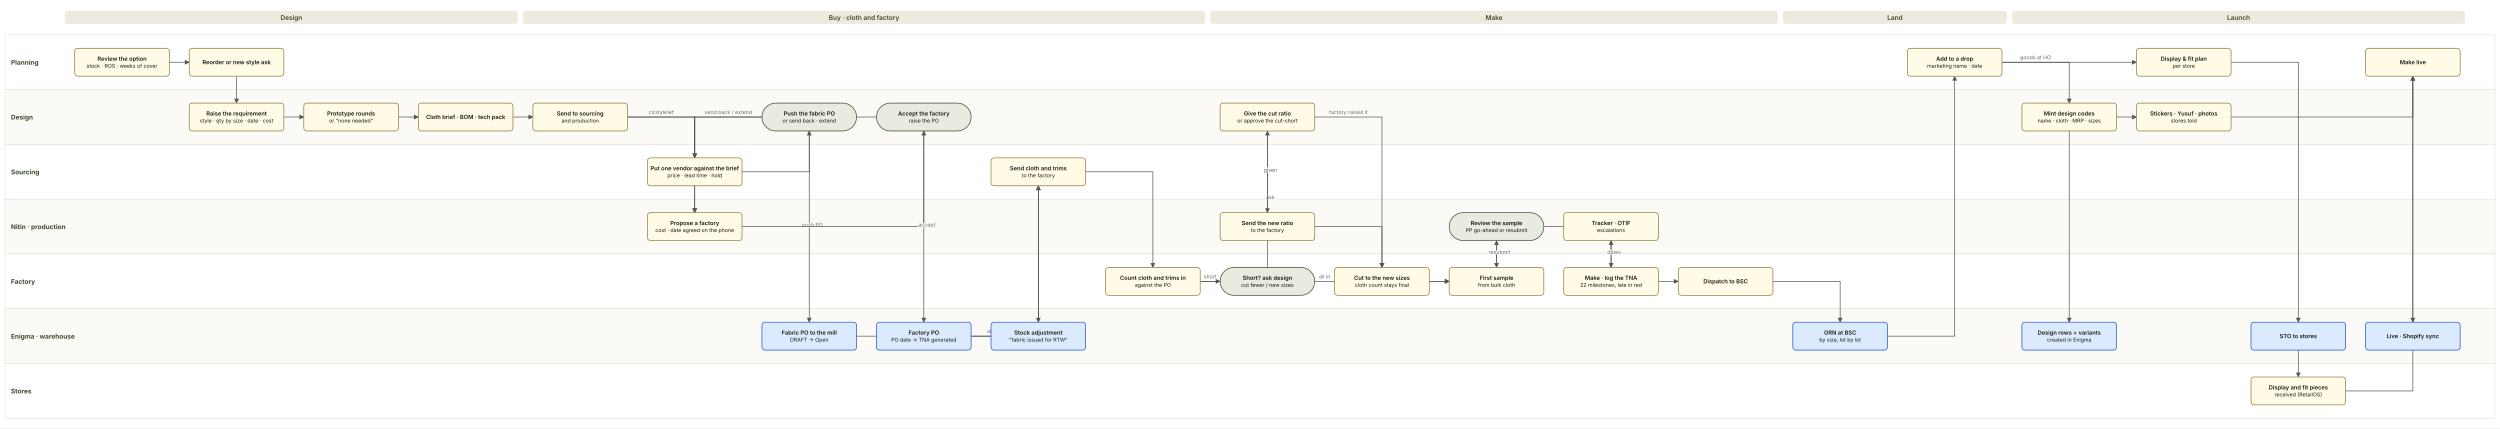
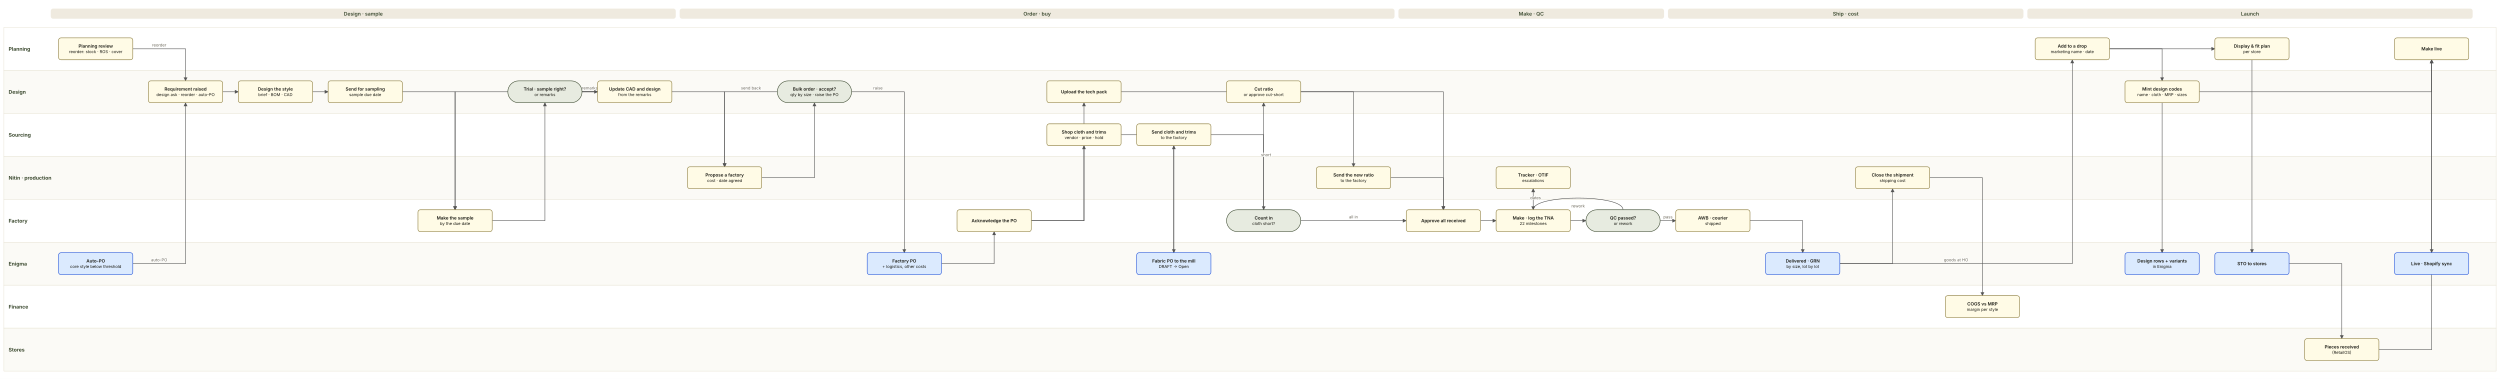
- <svg xmlns="http://www.w3.org/2000/svg" viewBox="0 0 5020 860" width="5020" height="860" font-family="Inter, Helvetica, Arial, sans-serif">
+ <svg xmlns="http://www.w3.org/2000/svg" viewBox="0 0 6400 970" width="6400" height="970" font-family="Inter, Helvetica, Arial, sans-serif">
  <defs>
    <marker id="a" viewBox="0 0 10 10" refX="9" refY="5" markerWidth="7" markerHeight="7" orient="auto-start-reverse">
      <path d="M0 0L10 5L0 10z" fill="#555" />
    </marker>
  </defs>
-   <rect width="5020" height="860" fill="#fff" />
-   <rect x="130" y="22" width="910" height="26" rx="6" fill="#efeadf" />
-   <text x="585.0" y="40" text-anchor="middle" font-size="13" font-weight="600" fill="#3c4a30">Design</text>
-   <rect x="1050" y="22" width="1370" height="26" rx="6" fill="#efeadf" />
-   <text x="1735.0" y="40" text-anchor="middle" font-size="13" font-weight="600" fill="#3c4a30">Buy · cloth and factory</text>
-   <rect x="2430" y="22" width="1140" height="26" rx="6" fill="#efeadf" />
-   <text x="3000.0" y="40" text-anchor="middle" font-size="13" font-weight="600" fill="#3c4a30">Make</text>
-   <rect x="3580" y="22" width="450" height="26" rx="6" fill="#efeadf" />
-   <text x="3805.0" y="40" text-anchor="middle" font-size="13" font-weight="600" fill="#3c4a30">Land</text>
-   <rect x="4040" y="22" width="910" height="26" rx="6" fill="#efeadf" />
-   <text x="4495.0" y="40" text-anchor="middle" font-size="13" font-weight="600" fill="#3c4a30">Launch</text>
-   <rect x="10" y="70" width="5000" height="110" fill="#fff" stroke="#e3ddcd" />
+   <rect width="6400" height="970" fill="#fff" />
+   <rect x="130" y="22" width="1600" height="26" rx="6" fill="#efeadf" />
+   <text x="930.0" y="40" text-anchor="middle" font-size="13" font-weight="600" fill="#3c4a30">Design · sample</text>
+   <rect x="1740" y="22" width="1830" height="26" rx="6" fill="#efeadf" />
+   <text x="2655.0" y="40" text-anchor="middle" font-size="13" font-weight="600" fill="#3c4a30">Order · buy</text>
+   <rect x="3580" y="22" width="680" height="26" rx="6" fill="#efeadf" />
+   <text x="3920.0" y="40" text-anchor="middle" font-size="13" font-weight="600" fill="#3c4a30">Make · QC</text>
+   <rect x="4270" y="22" width="910" height="26" rx="6" fill="#efeadf" />
+   <text x="4725.0" y="40" text-anchor="middle" font-size="13" font-weight="600" fill="#3c4a30">Ship · cost</text>
+   <rect x="5190" y="22" width="1140" height="26" rx="6" fill="#efeadf" />
+   <text x="5760.0" y="40" text-anchor="middle" font-size="13" font-weight="600" fill="#3c4a30">Launch</text>
+   <rect x="10" y="70" width="6380" height="110" fill="#fff" stroke="#e3ddcd" />
  <text x="22" y="130.0" font-size="13" font-weight="700" fill="#3c4a30">Planning</text>
-   <rect x="10" y="180" width="5000" height="110" fill="#fbfaf6" stroke="#e3ddcd" />
+   <rect x="10" y="180" width="6380" height="110" fill="#fbfaf6" stroke="#e3ddcd" />
  <text x="22" y="240.0" font-size="13" font-weight="700" fill="#3c4a30">Design</text>
-   <rect x="10" y="290" width="5000" height="110" fill="#fff" stroke="#e3ddcd" />
+   <rect x="10" y="290" width="6380" height="110" fill="#fff" stroke="#e3ddcd" />
  <text x="22" y="350.0" font-size="13" font-weight="700" fill="#3c4a30">Sourcing</text>
-   <rect x="10" y="400" width="5000" height="110" fill="#fbfaf6" stroke="#e3ddcd" />
+   <rect x="10" y="400" width="6380" height="110" fill="#fbfaf6" stroke="#e3ddcd" />
  <text x="22" y="460.0" font-size="13" font-weight="700" fill="#3c4a30">Nitin · production</text>
-   <rect x="10" y="510" width="5000" height="110" fill="#fff" stroke="#e3ddcd" />
+   <rect x="10" y="510" width="6380" height="110" fill="#fff" stroke="#e3ddcd" />
  <text x="22" y="570.0" font-size="13" font-weight="700" fill="#3c4a30">Factory</text>
-   <rect x="10" y="620" width="5000" height="110" fill="#fbfaf6" stroke="#e3ddcd" />
-   <text x="22" y="680.0" font-size="13" font-weight="700" fill="#3c4a30">Enigma · warehouse</text>
-   <rect x="10" y="730" width="5000" height="110" fill="#fff" stroke="#e3ddcd" />
-   <text x="22" y="790.0" font-size="13" font-weight="700" fill="#3c4a30">Stores</text>
-   <path d="M340 125.0L380 125.0" fill="none" stroke="#555" stroke-width="1.4" marker-end="url(#a)" />
-   <path d="M475.0 153.0L475.0 207.0" fill="none" stroke="#555" stroke-width="1.4" marker-end="url(#a)" />
+   <rect x="10" y="620" width="6380" height="110" fill="#fbfaf6" stroke="#e3ddcd" />
+   <text x="22" y="680.0" font-size="13" font-weight="700" fill="#3c4a30">Enigma</text>
+   <rect x="10" y="730" width="6380" height="110" fill="#fff" stroke="#e3ddcd" />
+   <text x="22" y="790.0" font-size="13" font-weight="700" fill="#3c4a30">Finance</text>
+   <rect x="10" y="840" width="6380" height="110" fill="#fbfaf6" stroke="#e3ddcd" />
+   <text x="22" y="900.0" font-size="13" font-weight="700" fill="#3c4a30">Stores</text>
+   <path d="M340 125.0L475.0 125.0L475.0 207.0" fill="none" stroke="#555" stroke-width="1.4" marker-end="url(#a)" />
+   <text x="407.5" y="119.0" font-size="10.5" fill="#6b6759" text-anchor="middle" paint-order="stroke" stroke="#fff" stroke-width="3">reorder</text>
+   <path d="M340 675.0L475.0 675.0L475.0 263.0" fill="none" stroke="#555" stroke-width="1.4" marker-end="url(#a)" />
+   <text x="407.5" y="669.0" font-size="10.5" fill="#6b6759" text-anchor="middle" paint-order="stroke" stroke="#fff" stroke-width="3">auto-PO</text>
  <path d="M570 235.0L610 235.0" fill="none" stroke="#555" stroke-width="1.4" marker-end="url(#a)" />
  <path d="M800 235.0L840 235.0" fill="none" stroke="#555" stroke-width="1.4" marker-end="url(#a)" />
-   <path d="M1030 235.0L1070 235.0" fill="none" stroke="#555" stroke-width="1.4" marker-end="url(#a)" />
-   <path d="M1260 235.0L1395.0 235.0L1395.0 317.0" fill="none" stroke="#555" stroke-width="1.4" marker-end="url(#a)" />
-   <text x="1327.5" y="229.0" font-size="10.5" fill="#6b6759" text-anchor="middle" paint-order="stroke" stroke="#fff" stroke-width="3">cloth brief</text>
-   <path d="M1260 235.0L1395.0 235.0L1395.0 427.0" fill="none" stroke="#555" stroke-width="1.4" marker-end="url(#a)" />
-   <text x="1327.5" y="229.0" font-size="10.5" fill="#6b6759" text-anchor="middle" paint-order="stroke" stroke="#fff" stroke-width="3">style</text>
-   <path d="M1490 345.0L1625.0 345.0L1625.0 263.0" fill="none" stroke="#555" stroke-width="1.4" marker-end="url(#a)" />
-   <path d="M1625.0 263.0L1625.0 647.0" fill="none" stroke="#555" stroke-width="1.4" marker-end="url(#a)" />
-   <text x="1631.0" y="455.0" font-size="10.5" fill="#6b6759" text-anchor="middle" paint-order="stroke" stroke="#fff" stroke-width="3">push PO</text>
-   <path d="M1530 235.0L1395.0 235.0L1395.0 317.0" fill="none" stroke="#555" stroke-width="1.4" marker-end="url(#a)" />
-   <text x="1462.5" y="229.0" font-size="10.5" fill="#6b6759" text-anchor="middle" paint-order="stroke" stroke="#fff" stroke-width="3">send back / extend</text>
-   <path d="M1490 455.0L1855.0 455.0L1855.0 263.0" fill="none" stroke="#555" stroke-width="1.4" marker-end="url(#a)" />
-   <path d="M1855.0 263.0L1855.0 647.0" fill="none" stroke="#555" stroke-width="1.4" marker-end="url(#a)" />
-   <text x="1861.0" y="455.0" font-size="10.5" fill="#6b6759" text-anchor="middle" paint-order="stroke" stroke="#fff" stroke-width="3">accept</text>
-   <path d="M1760 235.0L1395.0 235.0L1395.0 427.0" fill="none" stroke="#555" stroke-width="1.4" marker-end="url(#a)" />
-   <text x="1577.5" y="229.0" font-size="10.5" fill="#6b6759" text-anchor="middle" paint-order="stroke" stroke="#fff" stroke-width="3">send back</text>
-   <path d="M1720 675.0L2085.0 675.0L2085.0 373.0" fill="none" stroke="#555" stroke-width="1.4" marker-end="url(#a)" />
-   <text x="1902.5" y="669.0" font-size="10.5" fill="#6b6759" text-anchor="middle" paint-order="stroke" stroke="#fff" stroke-width="3">cloth from the mill</text>
-   <path d="M1950 675.0L2085.0 675.0L2085.0 373.0" fill="none" stroke="#555" stroke-width="1.4" marker-end="url(#a)" />
-   <text x="2017.5" y="669.0" font-size="10.5" fill="#6b6759" text-anchor="middle" paint-order="stroke" stroke="#fff" stroke-width="3">after both POs</text>
-   <path d="M2085.0 373.0L2085.0 647.0" fill="none" stroke="#555" stroke-width="1.4" marker-end="url(#a)" />
-   <path d="M2180 345.0L2315.0 345.0L2315.0 537.0" fill="none" stroke="#555" stroke-width="1.4" marker-end="url(#a)" />
-   <path d="M2410 565.0L2450 565.0" fill="none" stroke="#555" stroke-width="1.4" marker-end="url(#a)" />
-   <text x="2430.0" y="559.0" font-size="10.5" fill="#6b6759" text-anchor="middle" paint-order="stroke" stroke="#fff" stroke-width="3">short</text>
-   <path d="M2545.0 537.0L2545.0 263.0" fill="none" stroke="#555" stroke-width="1.4" marker-end="url(#a)" />
-   <text x="2551.0" y="400.0" font-size="10.5" fill="#6b6759" text-anchor="middle" paint-order="stroke" stroke="#fff" stroke-width="3">ask</text>
-   <path d="M2545.0 263.0L2545.0 427.0" fill="none" stroke="#555" stroke-width="1.4" marker-end="url(#a)" />
-   <text x="2551.0" y="345.0" font-size="10.5" fill="#6b6759" text-anchor="middle" paint-order="stroke" stroke="#fff" stroke-width="3">given</text>
-   <path d="M2640 455.0L2775.0 455.0L2775.0 537.0" fill="none" stroke="#555" stroke-width="1.4" marker-end="url(#a)" />
-   <path d="M2640 235.0L2775.0 235.0L2775.0 537.0" fill="none" stroke="#555" stroke-width="1.4" marker-end="url(#a)" />
-   <text x="2707.5" y="229.0" font-size="10.5" fill="#6b6759" text-anchor="middle" paint-order="stroke" stroke="#fff" stroke-width="3">factory raised it</text>
-   <path d="M2410 565.0L2910 565.0" fill="none" stroke="#555" stroke-width="1.4" marker-end="url(#a)" />
-   <text x="2660.0" y="559.0" font-size="10.5" fill="#6b6759" text-anchor="middle" paint-order="stroke" stroke="#fff" stroke-width="3">all in</text>
-   <path d="M2870 565.0L2910 565.0" fill="none" stroke="#555" stroke-width="1.4" marker-end="url(#a)" />
-   <path d="M3005.0 537.0L3005.0 483.0" fill="none" stroke="#555" stroke-width="1.4" marker-end="url(#a)" />
-   <path d="M3005.0 483.0L3005.0 537.0" fill="none" stroke="#555" stroke-width="1.4" marker-end="url(#a)" />
-   <text x="3011.0" y="510.0" font-size="10.5" fill="#6b6759" text-anchor="middle" paint-order="stroke" stroke="#fff" stroke-width="3">resubmit</text>
-   <path d="M3100 455.0L3235.0 455.0L3235.0 537.0" fill="none" stroke="#555" stroke-width="1.4" marker-end="url(#a)" />
-   <text x="3167.5" y="449.0" font-size="10.5" fill="#6b6759" text-anchor="middle" paint-order="stroke" stroke="#fff" stroke-width="3">go-ahead</text>
-   <path d="M3235.0 537.0L3235.0 483.0" fill="none" stroke="#555" stroke-width="1.4" marker-end="url(#a)" />
-   <text x="3241.0" y="510.0" font-size="10.5" fill="#6b6759" text-anchor="middle" paint-order="stroke" stroke="#fff" stroke-width="3">dates</text>
-   <path d="M3330 565.0L3370 565.0" fill="none" stroke="#555" stroke-width="1.4" marker-end="url(#a)" />
-   <path d="M3560 565.0L3695.0 565.0L3695.0 647.0" fill="none" stroke="#555" stroke-width="1.4" marker-end="url(#a)" />
-   <path d="M3790 675.0L3925.0 675.0L3925.0 153.0" fill="none" stroke="#555" stroke-width="1.4" marker-end="url(#a)" />
-   <path d="M4020 125.0L4155.0 125.0L4155.0 207.0" fill="none" stroke="#555" stroke-width="1.4" marker-end="url(#a)" />
-   <text x="4087.5" y="119.0" font-size="10.5" fill="#6b6759" text-anchor="middle" paint-order="stroke" stroke="#fff" stroke-width="3">goods at HO</text>
-   <path d="M4155.0 263.0L4155.0 647.0" fill="none" stroke="#555" stroke-width="1.4" marker-end="url(#a)" />
-   <path d="M4250 235.0L4290 235.0" fill="none" stroke="#555" stroke-width="1.4" marker-end="url(#a)" />
-   <path d="M4020 125.0L4290 125.0" fill="none" stroke="#555" stroke-width="1.4" marker-end="url(#a)" />
-   <path d="M4480 125.0L4615.0 125.0L4615.0 647.0" fill="none" stroke="#555" stroke-width="1.4" marker-end="url(#a)" />
-   <path d="M4615.0 703.0L4615.0 757.0" fill="none" stroke="#555" stroke-width="1.4" marker-end="url(#a)" />
-   <path d="M4710 785.0L4845.0 785.0L4845.0 153.0" fill="none" stroke="#555" stroke-width="1.4" marker-end="url(#a)" />
-   <path d="M4480 235.0L4845.0 235.0L4845.0 153.0" fill="none" stroke="#555" stroke-width="1.4" marker-end="url(#a)" />
-   <path d="M4845.0 153.0L4845.0 647.0" fill="none" stroke="#555" stroke-width="1.4" marker-end="url(#a)" />
+   <path d="M1030 235.0L1165.0 235.0L1165.0 537.0" fill="none" stroke="#555" stroke-width="1.4" marker-end="url(#a)" />
+   <path d="M1260 565.0L1395.0 565.0L1395.0 263.0" fill="none" stroke="#555" stroke-width="1.4" marker-end="url(#a)" />
+   <path d="M1490 235.0L1530 235.0" fill="none" stroke="#555" stroke-width="1.4" marker-end="url(#a)" />
+   <text x="1510.0" y="229.0" font-size="10.5" fill="#6b6759" text-anchor="middle" paint-order="stroke" stroke="#fff" stroke-width="3">remarks</text>
+   <path d="M1530 235.0L1165.0 235.0L1165.0 537.0" fill="none" stroke="#555" stroke-width="1.4" marker-end="url(#a)" />
+   <text x="1347.5" y="229.0" font-size="10.5" fill="#6b6759" text-anchor="middle" paint-order="stroke" stroke="#fff" stroke-width="3">next round</text>
+   <path d="M1490 235.0L1855.0 235.0L1855.0 427.0" fill="none" stroke="#555" stroke-width="1.4" marker-end="url(#a)" />
+   <text x="1672.5" y="229.0" font-size="10.5" fill="#6b6759" text-anchor="middle" paint-order="stroke" stroke="#fff" stroke-width="3">approved</text>
+   <path d="M1950 455.0L2085.0 455.0L2085.0 263.0" fill="none" stroke="#555" stroke-width="1.4" marker-end="url(#a)" />
+   <path d="M1990 235.0L1855.0 235.0L1855.0 427.0" fill="none" stroke="#555" stroke-width="1.4" marker-end="url(#a)" />
+   <text x="1922.5" y="229.0" font-size="10.5" fill="#6b6759" text-anchor="middle" paint-order="stroke" stroke="#fff" stroke-width="3">send back</text>
+   <path d="M2180 235.0L2315.0 235.0L2315.0 647.0" fill="none" stroke="#555" stroke-width="1.4" marker-end="url(#a)" />
+   <text x="2247.5" y="229.0" font-size="10.5" fill="#6b6759" text-anchor="middle" paint-order="stroke" stroke="#fff" stroke-width="3">raise</text>
+   <path d="M2410 675.0L2545.0 675.0L2545.0 593.0" fill="none" stroke="#555" stroke-width="1.4" marker-end="url(#a)" />
+   <path d="M2640 565.0L2775.0 565.0L2775.0 263.0" fill="none" stroke="#555" stroke-width="1.4" marker-end="url(#a)" />
+   <path d="M2640 565.0L2775.0 565.0L2775.0 373.0" fill="none" stroke="#555" stroke-width="1.4" marker-end="url(#a)" />
+   <path d="M2870 345.0L3005.0 345.0L3005.0 647.0" fill="none" stroke="#555" stroke-width="1.4" marker-end="url(#a)" />
+   <path d="M3005.0 647.0L3005.0 373.0" fill="none" stroke="#555" stroke-width="1.4" marker-end="url(#a)" />
+   <path d="M3100 345.0L3235.0 345.0L3235.0 537.0" fill="none" stroke="#555" stroke-width="1.4" marker-end="url(#a)" />
+   <path d="M2870 235.0L3695.0 235.0L3695.0 537.0" fill="none" stroke="#555" stroke-width="1.4" marker-end="url(#a)" />
+   <text x="3282.5" y="229.0" font-size="10.5" fill="#6b6759" text-anchor="middle" paint-order="stroke" stroke="#fff" stroke-width="3">tech pack</text>
+   <path d="M3235.0 537.0L3235.0 263.0" fill="none" stroke="#555" stroke-width="1.4" marker-end="url(#a)" />
+   <text x="3241.0" y="400.0" font-size="10.5" fill="#6b6759" text-anchor="middle" paint-order="stroke" stroke="#fff" stroke-width="3">short</text>
+   <path d="M3330 235.0L3465.0 235.0L3465.0 427.0" fill="none" stroke="#555" stroke-width="1.4" marker-end="url(#a)" />
+   <path d="M3560 455.0L3695.0 455.0L3695.0 537.0" fill="none" stroke="#555" stroke-width="1.4" marker-end="url(#a)" />
+   <path d="M3330 565.0L3600 565.0" fill="none" stroke="#555" stroke-width="1.4" marker-end="url(#a)" />
+   <text x="3465.0" y="559.0" font-size="10.5" fill="#6b6759" text-anchor="middle" paint-order="stroke" stroke="#fff" stroke-width="3">all in</text>
+   <path d="M3790 565.0L3830 565.0" fill="none" stroke="#555" stroke-width="1.4" marker-end="url(#a)" />
+   <path d="M3925.0 537.0L3925.0 483.0" fill="none" stroke="#555" stroke-width="1.4" marker-end="url(#a)" />
+   <text x="3931.0" y="510.0" font-size="10.5" fill="#6b6759" text-anchor="middle" paint-order="stroke" stroke="#fff" stroke-width="3">dates</text>
+   <path d="M4020 565.0L4060 565.0" fill="none" stroke="#555" stroke-width="1.4" marker-end="url(#a)" />
+   <path d="M4155.0 537.0C4155.0 497.0,3925.0 497.0,3925.0 537.0" fill="none" stroke="#555" stroke-width="1.4" marker-end="url(#a)" />
+   <text x="4040.0" y="531.0" font-size="10.5" fill="#6b6759" text-anchor="middle" paint-order="stroke" stroke="#fff" stroke-width="3">rework</text>
+   <path d="M4250 565.0L4290 565.0" fill="none" stroke="#555" stroke-width="1.4" marker-end="url(#a)" />
+   <text x="4270.0" y="559.0" font-size="10.5" fill="#6b6759" text-anchor="middle" paint-order="stroke" stroke="#fff" stroke-width="3">pass</text>
+   <path d="M4480 565.0L4615.0 565.0L4615.0 647.0" fill="none" stroke="#555" stroke-width="1.4" marker-end="url(#a)" />
+   <path d="M4710 675.0L4845.0 675.0L4845.0 483.0" fill="none" stroke="#555" stroke-width="1.4" marker-end="url(#a)" />
+   <path d="M4940 455.0L5075.0 455.0L5075.0 757.0" fill="none" stroke="#555" stroke-width="1.4" marker-end="url(#a)" />
+   <path d="M4710 675.0L5305.0 675.0L5305.0 153.0" fill="none" stroke="#555" stroke-width="1.4" marker-end="url(#a)" />
+   <text x="5007.5" y="669.0" font-size="10.5" fill="#6b6759" text-anchor="middle" paint-order="stroke" stroke="#fff" stroke-width="3">goods at HO</text>
+   <path d="M5400 125.0L5535.0 125.0L5535.0 207.0" fill="none" stroke="#555" stroke-width="1.4" marker-end="url(#a)" />
+   <path d="M5535.0 263.0L5535.0 647.0" fill="none" stroke="#555" stroke-width="1.4" marker-end="url(#a)" />
+   <path d="M5400 125.0L5670 125.0" fill="none" stroke="#555" stroke-width="1.4" marker-end="url(#a)" />
+   <path d="M5765.0 153.0L5765.0 647.0" fill="none" stroke="#555" stroke-width="1.4" marker-end="url(#a)" />
+   <path d="M5860 675.0L5995.0 675.0L5995.0 867.0" fill="none" stroke="#555" stroke-width="1.4" marker-end="url(#a)" />
+   <path d="M6090 895.0L6225.0 895.0L6225.0 153.0" fill="none" stroke="#555" stroke-width="1.4" marker-end="url(#a)" />
+   <path d="M5630 235.0L6225.0 235.0L6225.0 153.0" fill="none" stroke="#555" stroke-width="1.4" marker-end="url(#a)" />
+   <path d="M6225.0 153.0L6225.0 647.0" fill="none" stroke="#555" stroke-width="1.4" marker-end="url(#a)" />
  <rect x="150" y="97.0" width="190" height="56" rx="6" fill="#fffbe6" stroke="#8a7a3a" stroke-width="1.4" />
-   <text x="245.0" y="122.0" text-anchor="middle" font-size="11.5" font-weight="600" fill="#1a1a13">Review the option</text>
-   <text x="245.0" y="136.0" text-anchor="middle" font-size="10.5" font-weight="400" fill="#1a1a13">stock · ROS · weeks of cover</text>
-   <rect x="380" y="97.0" width="190" height="56" rx="6" fill="#fffbe6" stroke="#8a7a3a" stroke-width="1.4" />
-   <text x="475.0" y="129.0" text-anchor="middle" font-size="11.5" font-weight="600" fill="#1a1a13">Reorder or new style ask</text>
+   <text x="245.0" y="122.0" text-anchor="middle" font-size="11.5" font-weight="600" fill="#1a1a13">Planning review</text>
+   <text x="245.0" y="136.0" text-anchor="middle" font-size="10.5" font-weight="400" fill="#1a1a13">reorder: stock · ROS · cover</text>
+   <rect x="150" y="647.0" width="190" height="56" rx="6" fill="#dbeafe" stroke="#1d4ed8" stroke-width="1.4" />
+   <text x="245.0" y="672.0" text-anchor="middle" font-size="11.5" font-weight="600" fill="#1a1a13">Auto-PO</text>
+   <text x="245.0" y="686.0" text-anchor="middle" font-size="10.5" font-weight="400" fill="#1a1a13">core style below threshold</text>
  <rect x="380" y="207.0" width="190" height="56" rx="6" fill="#fffbe6" stroke="#8a7a3a" stroke-width="1.4" />
-   <text x="475.0" y="232.0" text-anchor="middle" font-size="11.5" font-weight="600" fill="#1a1a13">Raise the requirement</text>
-   <text x="475.0" y="246.0" text-anchor="middle" font-size="10.5" font-weight="400" fill="#1a1a13">style · qty by size · date · cost</text>
+   <text x="475.0" y="232.0" text-anchor="middle" font-size="11.5" font-weight="600" fill="#1a1a13">Requirement raised</text>
+   <text x="475.0" y="246.0" text-anchor="middle" font-size="10.5" font-weight="400" fill="#1a1a13">design ask · reorder · auto-PO</text>
  <rect x="610" y="207.0" width="190" height="56" rx="6" fill="#fffbe6" stroke="#8a7a3a" stroke-width="1.4" />
-   <text x="705.0" y="232.0" text-anchor="middle" font-size="11.5" font-weight="600" fill="#1a1a13">Prototype rounds</text>
-   <text x="705.0" y="246.0" text-anchor="middle" font-size="10.5" font-weight="400" fill="#1a1a13">or "none needed"</text>
+   <text x="705.0" y="232.0" text-anchor="middle" font-size="11.5" font-weight="600" fill="#1a1a13">Design the style</text>
+   <text x="705.0" y="246.0" text-anchor="middle" font-size="10.5" font-weight="400" fill="#1a1a13">brief · BOM · CAD</text>
  <rect x="840" y="207.0" width="190" height="56" rx="6" fill="#fffbe6" stroke="#8a7a3a" stroke-width="1.4" />
-   <text x="935.0" y="239.0" text-anchor="middle" font-size="11.5" font-weight="600" fill="#1a1a13">Cloth brief · BOM · tech pack</text>
-   <rect x="1070" y="207.0" width="190" height="56" rx="6" fill="#fffbe6" stroke="#8a7a3a" stroke-width="1.4" />
-   <text x="1165.0" y="232.0" text-anchor="middle" font-size="11.5" font-weight="600" fill="#1a1a13">Send to sourcing</text>
-   <text x="1165.0" y="246.0" text-anchor="middle" font-size="10.5" font-weight="400" fill="#1a1a13">and production</text>
-   <rect x="1300" y="317.0" width="190" height="56" rx="6" fill="#fffbe6" stroke="#8a7a3a" stroke-width="1.4" />
-   <text x="1395.0" y="342.0" text-anchor="middle" font-size="11.5" font-weight="600" fill="#1a1a13">Put one vendor against the brief</text>
-   <text x="1395.0" y="356.0" text-anchor="middle" font-size="10.5" font-weight="400" fill="#1a1a13">price · lead time · hold</text>
-   <rect x="1530" y="207.0" width="190" height="56" rx="28" fill="#e7ebe0" stroke="#3c4a30" stroke-width="1.4" />
-   <text x="1625.0" y="232.0" text-anchor="middle" font-size="11.5" font-weight="600" fill="#1a1a13">Push the fabric PO</text>
-   <text x="1625.0" y="246.0" text-anchor="middle" font-size="10.5" font-weight="400" fill="#1a1a13">or send back · extend</text>
-   <rect x="1530" y="647.0" width="190" height="56" rx="6" fill="#dbeafe" stroke="#1d4ed8" stroke-width="1.4" />
-   <text x="1625.0" y="672.0" text-anchor="middle" font-size="11.5" font-weight="600" fill="#1a1a13">Fabric PO to the mill</text>
-   <text x="1625.0" y="686.0" text-anchor="middle" font-size="10.5" font-weight="400" fill="#1a1a13">DRAFT → Open</text>
-   <rect x="1300" y="427.0" width="190" height="56" rx="6" fill="#fffbe6" stroke="#8a7a3a" stroke-width="1.4" />
-   <text x="1395.0" y="452.0" text-anchor="middle" font-size="11.5" font-weight="600" fill="#1a1a13">Propose a factory</text>
-   <text x="1395.0" y="466.0" text-anchor="middle" font-size="10.5" font-weight="400" fill="#1a1a13">cost · date agreed on the phone</text>
-   <rect x="1760" y="207.0" width="190" height="56" rx="28" fill="#e7ebe0" stroke="#3c4a30" stroke-width="1.4" />
-   <text x="1855.0" y="232.0" text-anchor="middle" font-size="11.5" font-weight="600" fill="#1a1a13">Accept the factory</text>
-   <text x="1855.0" y="246.0" text-anchor="middle" font-size="10.5" font-weight="400" fill="#1a1a13">raise the PO</text>
-   <rect x="1760" y="647.0" width="190" height="56" rx="6" fill="#dbeafe" stroke="#1d4ed8" stroke-width="1.4" />
-   <text x="1855.0" y="672.0" text-anchor="middle" font-size="11.5" font-weight="600" fill="#1a1a13">Factory PO</text>
-   <text x="1855.0" y="686.0" text-anchor="middle" font-size="10.5" font-weight="400" fill="#1a1a13">PO date → TNA generated</text>
-   <rect x="1990" y="317.0" width="190" height="56" rx="6" fill="#fffbe6" stroke="#8a7a3a" stroke-width="1.4" />
-   <text x="2085.0" y="342.0" text-anchor="middle" font-size="11.5" font-weight="600" fill="#1a1a13">Send cloth and trims</text>
-   <text x="2085.0" y="356.0" text-anchor="middle" font-size="10.5" font-weight="400" fill="#1a1a13">to the factory</text>
-   <rect x="1990" y="647.0" width="190" height="56" rx="6" fill="#dbeafe" stroke="#1d4ed8" stroke-width="1.4" />
-   <text x="2085.0" y="672.0" text-anchor="middle" font-size="11.5" font-weight="600" fill="#1a1a13">Stock adjustment</text>
-   <text x="2085.0" y="686.0" text-anchor="middle" font-size="10.5" font-weight="400" fill="#1a1a13">"fabric issued for RTW"</text>
-   <rect x="2220" y="537.0" width="190" height="56" rx="6" fill="#fffbe6" stroke="#8a7a3a" stroke-width="1.4" />
-   <text x="2315.0" y="562.0" text-anchor="middle" font-size="11.5" font-weight="600" fill="#1a1a13">Count cloth and trims in</text>
-   <text x="2315.0" y="576.0" text-anchor="middle" font-size="10.5" font-weight="400" fill="#1a1a13">against the PO</text>
-   <rect x="2450" y="537.0" width="190" height="56" rx="28" fill="#e7ebe0" stroke="#3c4a30" stroke-width="1.4" />
-   <text x="2545.0" y="562.0" text-anchor="middle" font-size="11.5" font-weight="600" fill="#1a1a13">Short? ask design</text>
-   <text x="2545.0" y="576.0" text-anchor="middle" font-size="10.5" font-weight="400" fill="#1a1a13">cut fewer / new sizes</text>
-   <rect x="2450" y="207.0" width="190" height="56" rx="6" fill="#fffbe6" stroke="#8a7a3a" stroke-width="1.4" />
-   <text x="2545.0" y="232.0" text-anchor="middle" font-size="11.5" font-weight="600" fill="#1a1a13">Give the cut ratio</text>
-   <text x="2545.0" y="246.0" text-anchor="middle" font-size="10.5" font-weight="400" fill="#1a1a13">or approve the cut-short</text>
-   <rect x="2450" y="427.0" width="190" height="56" rx="6" fill="#fffbe6" stroke="#8a7a3a" stroke-width="1.4" />
-   <text x="2545.0" y="452.0" text-anchor="middle" font-size="11.5" font-weight="600" fill="#1a1a13">Send the new ratio</text>
-   <text x="2545.0" y="466.0" text-anchor="middle" font-size="10.5" font-weight="400" fill="#1a1a13">to the factory</text>
-   <rect x="2680" y="537.0" width="190" height="56" rx="6" fill="#fffbe6" stroke="#8a7a3a" stroke-width="1.4" />
-   <text x="2775.0" y="562.0" text-anchor="middle" font-size="11.5" font-weight="600" fill="#1a1a13">Cut to the new sizes</text>
-   <text x="2775.0" y="576.0" text-anchor="middle" font-size="10.5" font-weight="400" fill="#1a1a13">cloth count stays final</text>
-   <rect x="2910" y="537.0" width="190" height="56" rx="6" fill="#fffbe6" stroke="#8a7a3a" stroke-width="1.4" />
-   <text x="3005.0" y="562.0" text-anchor="middle" font-size="11.5" font-weight="600" fill="#1a1a13">First sample</text>
-   <text x="3005.0" y="576.0" text-anchor="middle" font-size="10.5" font-weight="400" fill="#1a1a13">from bulk cloth</text>
-   <rect x="2910" y="427.0" width="190" height="56" rx="28" fill="#e7ebe0" stroke="#3c4a30" stroke-width="1.4" />
-   <text x="3005.0" y="452.0" text-anchor="middle" font-size="11.5" font-weight="600" fill="#1a1a13">Review the sample</text>
-   <text x="3005.0" y="466.0" text-anchor="middle" font-size="10.5" font-weight="400" fill="#1a1a13">PP go-ahead or resubmit</text>
-   <rect x="3140" y="537.0" width="190" height="56" rx="6" fill="#fffbe6" stroke="#8a7a3a" stroke-width="1.4" />
-   <text x="3235.0" y="562.0" text-anchor="middle" font-size="11.5" font-weight="600" fill="#1a1a13">Make · log the TNA</text>
-   <text x="3235.0" y="576.0" text-anchor="middle" font-size="10.5" font-weight="400" fill="#1a1a13">22 milestones, late in red</text>
-   <rect x="3140" y="427.0" width="190" height="56" rx="6" fill="#fffbe6" stroke="#8a7a3a" stroke-width="1.4" />
-   <text x="3235.0" y="452.0" text-anchor="middle" font-size="11.5" font-weight="600" fill="#1a1a13">Tracker · OTIF</text>
-   <text x="3235.0" y="466.0" text-anchor="middle" font-size="10.5" font-weight="400" fill="#1a1a13">escalations</text>
-   <rect x="3370" y="537.0" width="190" height="56" rx="6" fill="#fffbe6" stroke="#8a7a3a" stroke-width="1.4" />
-   <text x="3465.0" y="569.0" text-anchor="middle" font-size="11.5" font-weight="600" fill="#1a1a13">Dispatch to BSC</text>
-   <rect x="3600" y="647.0" width="190" height="56" rx="6" fill="#dbeafe" stroke="#1d4ed8" stroke-width="1.4" />
-   <text x="3695.0" y="672.0" text-anchor="middle" font-size="11.5" font-weight="600" fill="#1a1a13">GRN at BSC</text>
-   <text x="3695.0" y="686.0" text-anchor="middle" font-size="10.5" font-weight="400" fill="#1a1a13">by size, lot by lot</text>
-   <rect x="3830" y="97.0" width="190" height="56" rx="6" fill="#fffbe6" stroke="#8a7a3a" stroke-width="1.4" />
-   <text x="3925.0" y="122.0" text-anchor="middle" font-size="11.5" font-weight="600" fill="#1a1a13">Add to a drop</text>
-   <text x="3925.0" y="136.0" text-anchor="middle" font-size="10.5" font-weight="400" fill="#1a1a13">marketing name · date</text>
-   <rect x="4060" y="207.0" width="190" height="56" rx="6" fill="#fffbe6" stroke="#8a7a3a" stroke-width="1.4" />
-   <text x="4155.0" y="232.0" text-anchor="middle" font-size="11.5" font-weight="600" fill="#1a1a13">Mint design codes</text>
-   <text x="4155.0" y="246.0" text-anchor="middle" font-size="10.5" font-weight="400" fill="#1a1a13">name · cloth · MRP · sizes</text>
-   <rect x="4060" y="647.0" width="190" height="56" rx="6" fill="#dbeafe" stroke="#1d4ed8" stroke-width="1.4" />
-   <text x="4155.0" y="672.0" text-anchor="middle" font-size="11.5" font-weight="600" fill="#1a1a13">Design rows + variants</text>
-   <text x="4155.0" y="686.0" text-anchor="middle" font-size="10.5" font-weight="400" fill="#1a1a13">created in Enigma</text>
-   <rect x="4290" y="207.0" width="190" height="56" rx="6" fill="#fffbe6" stroke="#8a7a3a" stroke-width="1.4" />
-   <text x="4385.0" y="232.0" text-anchor="middle" font-size="11.5" font-weight="600" fill="#1a1a13">Stickers · Yusuf · photos</text>
-   <text x="4385.0" y="246.0" text-anchor="middle" font-size="10.5" font-weight="400" fill="#1a1a13">stores told</text>
-   <rect x="4290" y="97.0" width="190" height="56" rx="6" fill="#fffbe6" stroke="#8a7a3a" stroke-width="1.4" />
-   <text x="4385.0" y="122.0" text-anchor="middle" font-size="11.5" font-weight="600" fill="#1a1a13">Display &amp; fit plan</text>
-   <text x="4385.0" y="136.0" text-anchor="middle" font-size="10.5" font-weight="400" fill="#1a1a13">per store</text>
+   <text x="935.0" y="232.0" text-anchor="middle" font-size="11.5" font-weight="600" fill="#1a1a13">Send for sampling</text>
+   <text x="935.0" y="246.0" text-anchor="middle" font-size="10.5" font-weight="400" fill="#1a1a13">sample due date</text>
+   <rect x="1070" y="537.0" width="190" height="56" rx="6" fill="#fffbe6" stroke="#8a7a3a" stroke-width="1.4" />
+   <text x="1165.0" y="562.0" text-anchor="middle" font-size="11.5" font-weight="600" fill="#1a1a13">Make the sample</text>
+   <text x="1165.0" y="576.0" text-anchor="middle" font-size="10.5" font-weight="400" fill="#1a1a13">by the due date</text>
+   <rect x="1300" y="207.0" width="190" height="56" rx="28" fill="#e7ebe0" stroke="#3c4a30" stroke-width="1.4" />
+   <text x="1395.0" y="232.0" text-anchor="middle" font-size="11.5" font-weight="600" fill="#1a1a13">Trial · sample right?</text>
+   <text x="1395.0" y="246.0" text-anchor="middle" font-size="10.5" font-weight="400" fill="#1a1a13">or remarks</text>
+   <rect x="1530" y="207.0" width="190" height="56" rx="6" fill="#fffbe6" stroke="#8a7a3a" stroke-width="1.4" />
+   <text x="1625.0" y="232.0" text-anchor="middle" font-size="11.5" font-weight="600" fill="#1a1a13">Update CAD and design</text>
+   <text x="1625.0" y="246.0" text-anchor="middle" font-size="10.5" font-weight="400" fill="#1a1a13">from the remarks</text>
+   <rect x="1760" y="427.0" width="190" height="56" rx="6" fill="#fffbe6" stroke="#8a7a3a" stroke-width="1.4" />
+   <text x="1855.0" y="452.0" text-anchor="middle" font-size="11.5" font-weight="600" fill="#1a1a13">Propose a factory</text>
+   <text x="1855.0" y="466.0" text-anchor="middle" font-size="10.5" font-weight="400" fill="#1a1a13">cost · date agreed</text>
+   <rect x="1990" y="207.0" width="190" height="56" rx="28" fill="#e7ebe0" stroke="#3c4a30" stroke-width="1.4" />
+   <text x="2085.0" y="232.0" text-anchor="middle" font-size="11.5" font-weight="600" fill="#1a1a13">Bulk order · accept?</text>
+   <text x="2085.0" y="246.0" text-anchor="middle" font-size="10.5" font-weight="400" fill="#1a1a13">qty by size · raise the PO</text>
+   <rect x="2220" y="647.0" width="190" height="56" rx="6" fill="#dbeafe" stroke="#1d4ed8" stroke-width="1.4" />
+   <text x="2315.0" y="672.0" text-anchor="middle" font-size="11.5" font-weight="600" fill="#1a1a13">Factory PO</text>
+   <text x="2315.0" y="686.0" text-anchor="middle" font-size="10.5" font-weight="400" fill="#1a1a13">+ logistics, other costs</text>
+   <rect x="2450" y="537.0" width="190" height="56" rx="6" fill="#fffbe6" stroke="#8a7a3a" stroke-width="1.4" />
+   <text x="2545.0" y="569.0" text-anchor="middle" font-size="11.5" font-weight="600" fill="#1a1a13">Acknowledge the PO</text>
+   <rect x="2680" y="207.0" width="190" height="56" rx="6" fill="#fffbe6" stroke="#8a7a3a" stroke-width="1.4" />
+   <text x="2775.0" y="239.0" text-anchor="middle" font-size="11.5" font-weight="600" fill="#1a1a13">Upload the tech pack</text>
+   <rect x="2680" y="317.0" width="190" height="56" rx="6" fill="#fffbe6" stroke="#8a7a3a" stroke-width="1.4" />
+   <text x="2775.0" y="342.0" text-anchor="middle" font-size="11.5" font-weight="600" fill="#1a1a13">Shop cloth and trims</text>
+   <text x="2775.0" y="356.0" text-anchor="middle" font-size="10.5" font-weight="400" fill="#1a1a13">vendor · price · hold</text>
+   <rect x="2910" y="647.0" width="190" height="56" rx="6" fill="#dbeafe" stroke="#1d4ed8" stroke-width="1.4" />
+   <text x="3005.0" y="672.0" text-anchor="middle" font-size="11.5" font-weight="600" fill="#1a1a13">Fabric PO to the mill</text>
+   <text x="3005.0" y="686.0" text-anchor="middle" font-size="10.5" font-weight="400" fill="#1a1a13">DRAFT → Open</text>
+   <rect x="2910" y="317.0" width="190" height="56" rx="6" fill="#fffbe6" stroke="#8a7a3a" stroke-width="1.4" />
+   <text x="3005.0" y="342.0" text-anchor="middle" font-size="11.5" font-weight="600" fill="#1a1a13">Send cloth and trims</text>
+   <text x="3005.0" y="356.0" text-anchor="middle" font-size="10.5" font-weight="400" fill="#1a1a13">to the factory</text>
+   <rect x="3140" y="537.0" width="190" height="56" rx="28" fill="#e7ebe0" stroke="#3c4a30" stroke-width="1.4" />
+   <text x="3235.0" y="562.0" text-anchor="middle" font-size="11.5" font-weight="600" fill="#1a1a13">Count in</text>
+   <text x="3235.0" y="576.0" text-anchor="middle" font-size="10.5" font-weight="400" fill="#1a1a13">cloth short?</text>
+   <rect x="3140" y="207.0" width="190" height="56" rx="6" fill="#fffbe6" stroke="#8a7a3a" stroke-width="1.4" />
+   <text x="3235.0" y="232.0" text-anchor="middle" font-size="11.5" font-weight="600" fill="#1a1a13">Cut ratio</text>
+   <text x="3235.0" y="246.0" text-anchor="middle" font-size="10.5" font-weight="400" fill="#1a1a13">or approve cut-short</text>
+   <rect x="3370" y="427.0" width="190" height="56" rx="6" fill="#fffbe6" stroke="#8a7a3a" stroke-width="1.4" />
+   <text x="3465.0" y="452.0" text-anchor="middle" font-size="11.5" font-weight="600" fill="#1a1a13">Send the new ratio</text>
+   <text x="3465.0" y="466.0" text-anchor="middle" font-size="10.5" font-weight="400" fill="#1a1a13">to the factory</text>
+   <rect x="3600" y="537.0" width="190" height="56" rx="6" fill="#fffbe6" stroke="#8a7a3a" stroke-width="1.4" />
+   <text x="3695.0" y="569.0" text-anchor="middle" font-size="11.5" font-weight="600" fill="#1a1a13">Approve all received</text>
+   <rect x="3830" y="537.0" width="190" height="56" rx="6" fill="#fffbe6" stroke="#8a7a3a" stroke-width="1.4" />
+   <text x="3925.0" y="562.0" text-anchor="middle" font-size="11.5" font-weight="600" fill="#1a1a13">Make · log the TNA</text>
+   <text x="3925.0" y="576.0" text-anchor="middle" font-size="10.5" font-weight="400" fill="#1a1a13">22 milestones</text>
+   <rect x="3830" y="427.0" width="190" height="56" rx="6" fill="#fffbe6" stroke="#8a7a3a" stroke-width="1.4" />
+   <text x="3925.0" y="452.0" text-anchor="middle" font-size="11.5" font-weight="600" fill="#1a1a13">Tracker · OTIF</text>
+   <text x="3925.0" y="466.0" text-anchor="middle" font-size="10.5" font-weight="400" fill="#1a1a13">escalations</text>
+   <rect x="4060" y="537.0" width="190" height="56" rx="28" fill="#e7ebe0" stroke="#3c4a30" stroke-width="1.4" />
+   <text x="4155.0" y="562.0" text-anchor="middle" font-size="11.5" font-weight="600" fill="#1a1a13">QC passed?</text>
+   <text x="4155.0" y="576.0" text-anchor="middle" font-size="10.5" font-weight="400" fill="#1a1a13">or rework</text>
+   <rect x="4290" y="537.0" width="190" height="56" rx="6" fill="#fffbe6" stroke="#8a7a3a" stroke-width="1.4" />
+   <text x="4385.0" y="562.0" text-anchor="middle" font-size="11.5" font-weight="600" fill="#1a1a13">AWB · courier</text>
+   <text x="4385.0" y="576.0" text-anchor="middle" font-size="10.5" font-weight="400" fill="#1a1a13">shipped</text>
  <rect x="4520" y="647.0" width="190" height="56" rx="6" fill="#dbeafe" stroke="#1d4ed8" stroke-width="1.4" />
-   <text x="4615.0" y="679.0" text-anchor="middle" font-size="11.5" font-weight="600" fill="#1a1a13">STO to stores</text>
-   <rect x="4520" y="757.0" width="190" height="56" rx="6" fill="#fffbe6" stroke="#8a7a3a" stroke-width="1.4" />
-   <text x="4615.0" y="782.0" text-anchor="middle" font-size="11.5" font-weight="600" fill="#1a1a13">Display and fit pieces</text>
-   <text x="4615.0" y="796.0" text-anchor="middle" font-size="10.5" font-weight="400" fill="#1a1a13">received (RetailOS)</text>
-   <rect x="4750" y="97.0" width="190" height="56" rx="6" fill="#fffbe6" stroke="#8a7a3a" stroke-width="1.4" />
-   <text x="4845.0" y="129.0" text-anchor="middle" font-size="11.5" font-weight="600" fill="#1a1a13">Make live</text>
-   <rect x="4750" y="647.0" width="190" height="56" rx="6" fill="#dbeafe" stroke="#1d4ed8" stroke-width="1.4" />
-   <text x="4845.0" y="679.0" text-anchor="middle" font-size="11.5" font-weight="600" fill="#1a1a13">Live · Shopify sync</text>
+   <text x="4615.0" y="672.0" text-anchor="middle" font-size="11.5" font-weight="600" fill="#1a1a13">Delivered · GRN</text>
+   <text x="4615.0" y="686.0" text-anchor="middle" font-size="10.5" font-weight="400" fill="#1a1a13">by size, lot by lot</text>
+   <rect x="4750" y="427.0" width="190" height="56" rx="6" fill="#fffbe6" stroke="#8a7a3a" stroke-width="1.4" />
+   <text x="4845.0" y="452.0" text-anchor="middle" font-size="11.5" font-weight="600" fill="#1a1a13">Close the shipment</text>
+   <text x="4845.0" y="466.0" text-anchor="middle" font-size="10.5" font-weight="400" fill="#1a1a13">shipping cost</text>
+   <rect x="4980" y="757.0" width="190" height="56" rx="6" fill="#fffbe6" stroke="#8a7a3a" stroke-width="1.4" />
+   <text x="5075.0" y="782.0" text-anchor="middle" font-size="11.5" font-weight="600" fill="#1a1a13">COGS vs MRP</text>
+   <text x="5075.0" y="796.0" text-anchor="middle" font-size="10.5" font-weight="400" fill="#1a1a13">margin per style</text>
+   <rect x="5210" y="97.0" width="190" height="56" rx="6" fill="#fffbe6" stroke="#8a7a3a" stroke-width="1.4" />
+   <text x="5305.0" y="122.0" text-anchor="middle" font-size="11.5" font-weight="600" fill="#1a1a13">Add to a drop</text>
+   <text x="5305.0" y="136.0" text-anchor="middle" font-size="10.5" font-weight="400" fill="#1a1a13">marketing name · date</text>
+   <rect x="5440" y="207.0" width="190" height="56" rx="6" fill="#fffbe6" stroke="#8a7a3a" stroke-width="1.4" />
+   <text x="5535.0" y="232.0" text-anchor="middle" font-size="11.5" font-weight="600" fill="#1a1a13">Mint design codes</text>
+   <text x="5535.0" y="246.0" text-anchor="middle" font-size="10.5" font-weight="400" fill="#1a1a13">name · cloth · MRP · sizes</text>
+   <rect x="5440" y="647.0" width="190" height="56" rx="6" fill="#dbeafe" stroke="#1d4ed8" stroke-width="1.4" />
+   <text x="5535.0" y="672.0" text-anchor="middle" font-size="11.5" font-weight="600" fill="#1a1a13">Design rows + variants</text>
+   <text x="5535.0" y="686.0" text-anchor="middle" font-size="10.5" font-weight="400" fill="#1a1a13">in Enigma</text>
+   <rect x="5670" y="97.0" width="190" height="56" rx="6" fill="#fffbe6" stroke="#8a7a3a" stroke-width="1.4" />
+   <text x="5765.0" y="122.0" text-anchor="middle" font-size="11.5" font-weight="600" fill="#1a1a13">Display &amp; fit plan</text>
+   <text x="5765.0" y="136.0" text-anchor="middle" font-size="10.5" font-weight="400" fill="#1a1a13">per store</text>
+   <rect x="5670" y="647.0" width="190" height="56" rx="6" fill="#dbeafe" stroke="#1d4ed8" stroke-width="1.4" />
+   <text x="5765.0" y="679.0" text-anchor="middle" font-size="11.5" font-weight="600" fill="#1a1a13">STO to stores</text>
+   <rect x="5900" y="867.0" width="190" height="56" rx="6" fill="#fffbe6" stroke="#8a7a3a" stroke-width="1.4" />
+   <text x="5995.0" y="892.0" text-anchor="middle" font-size="11.5" font-weight="600" fill="#1a1a13">Pieces received</text>
+   <text x="5995.0" y="906.0" text-anchor="middle" font-size="10.5" font-weight="400" fill="#1a1a13">(RetailOS)</text>
+   <rect x="6130" y="97.0" width="190" height="56" rx="6" fill="#fffbe6" stroke="#8a7a3a" stroke-width="1.4" />
+   <text x="6225.0" y="129.0" text-anchor="middle" font-size="11.5" font-weight="600" fill="#1a1a13">Make live</text>
+   <rect x="6130" y="647.0" width="190" height="56" rx="6" fill="#dbeafe" stroke="#1d4ed8" stroke-width="1.4" />
+   <text x="6225.0" y="679.0" text-anchor="middle" font-size="11.5" font-weight="600" fill="#1a1a13">Live · Shopify sync</text>
</svg>
